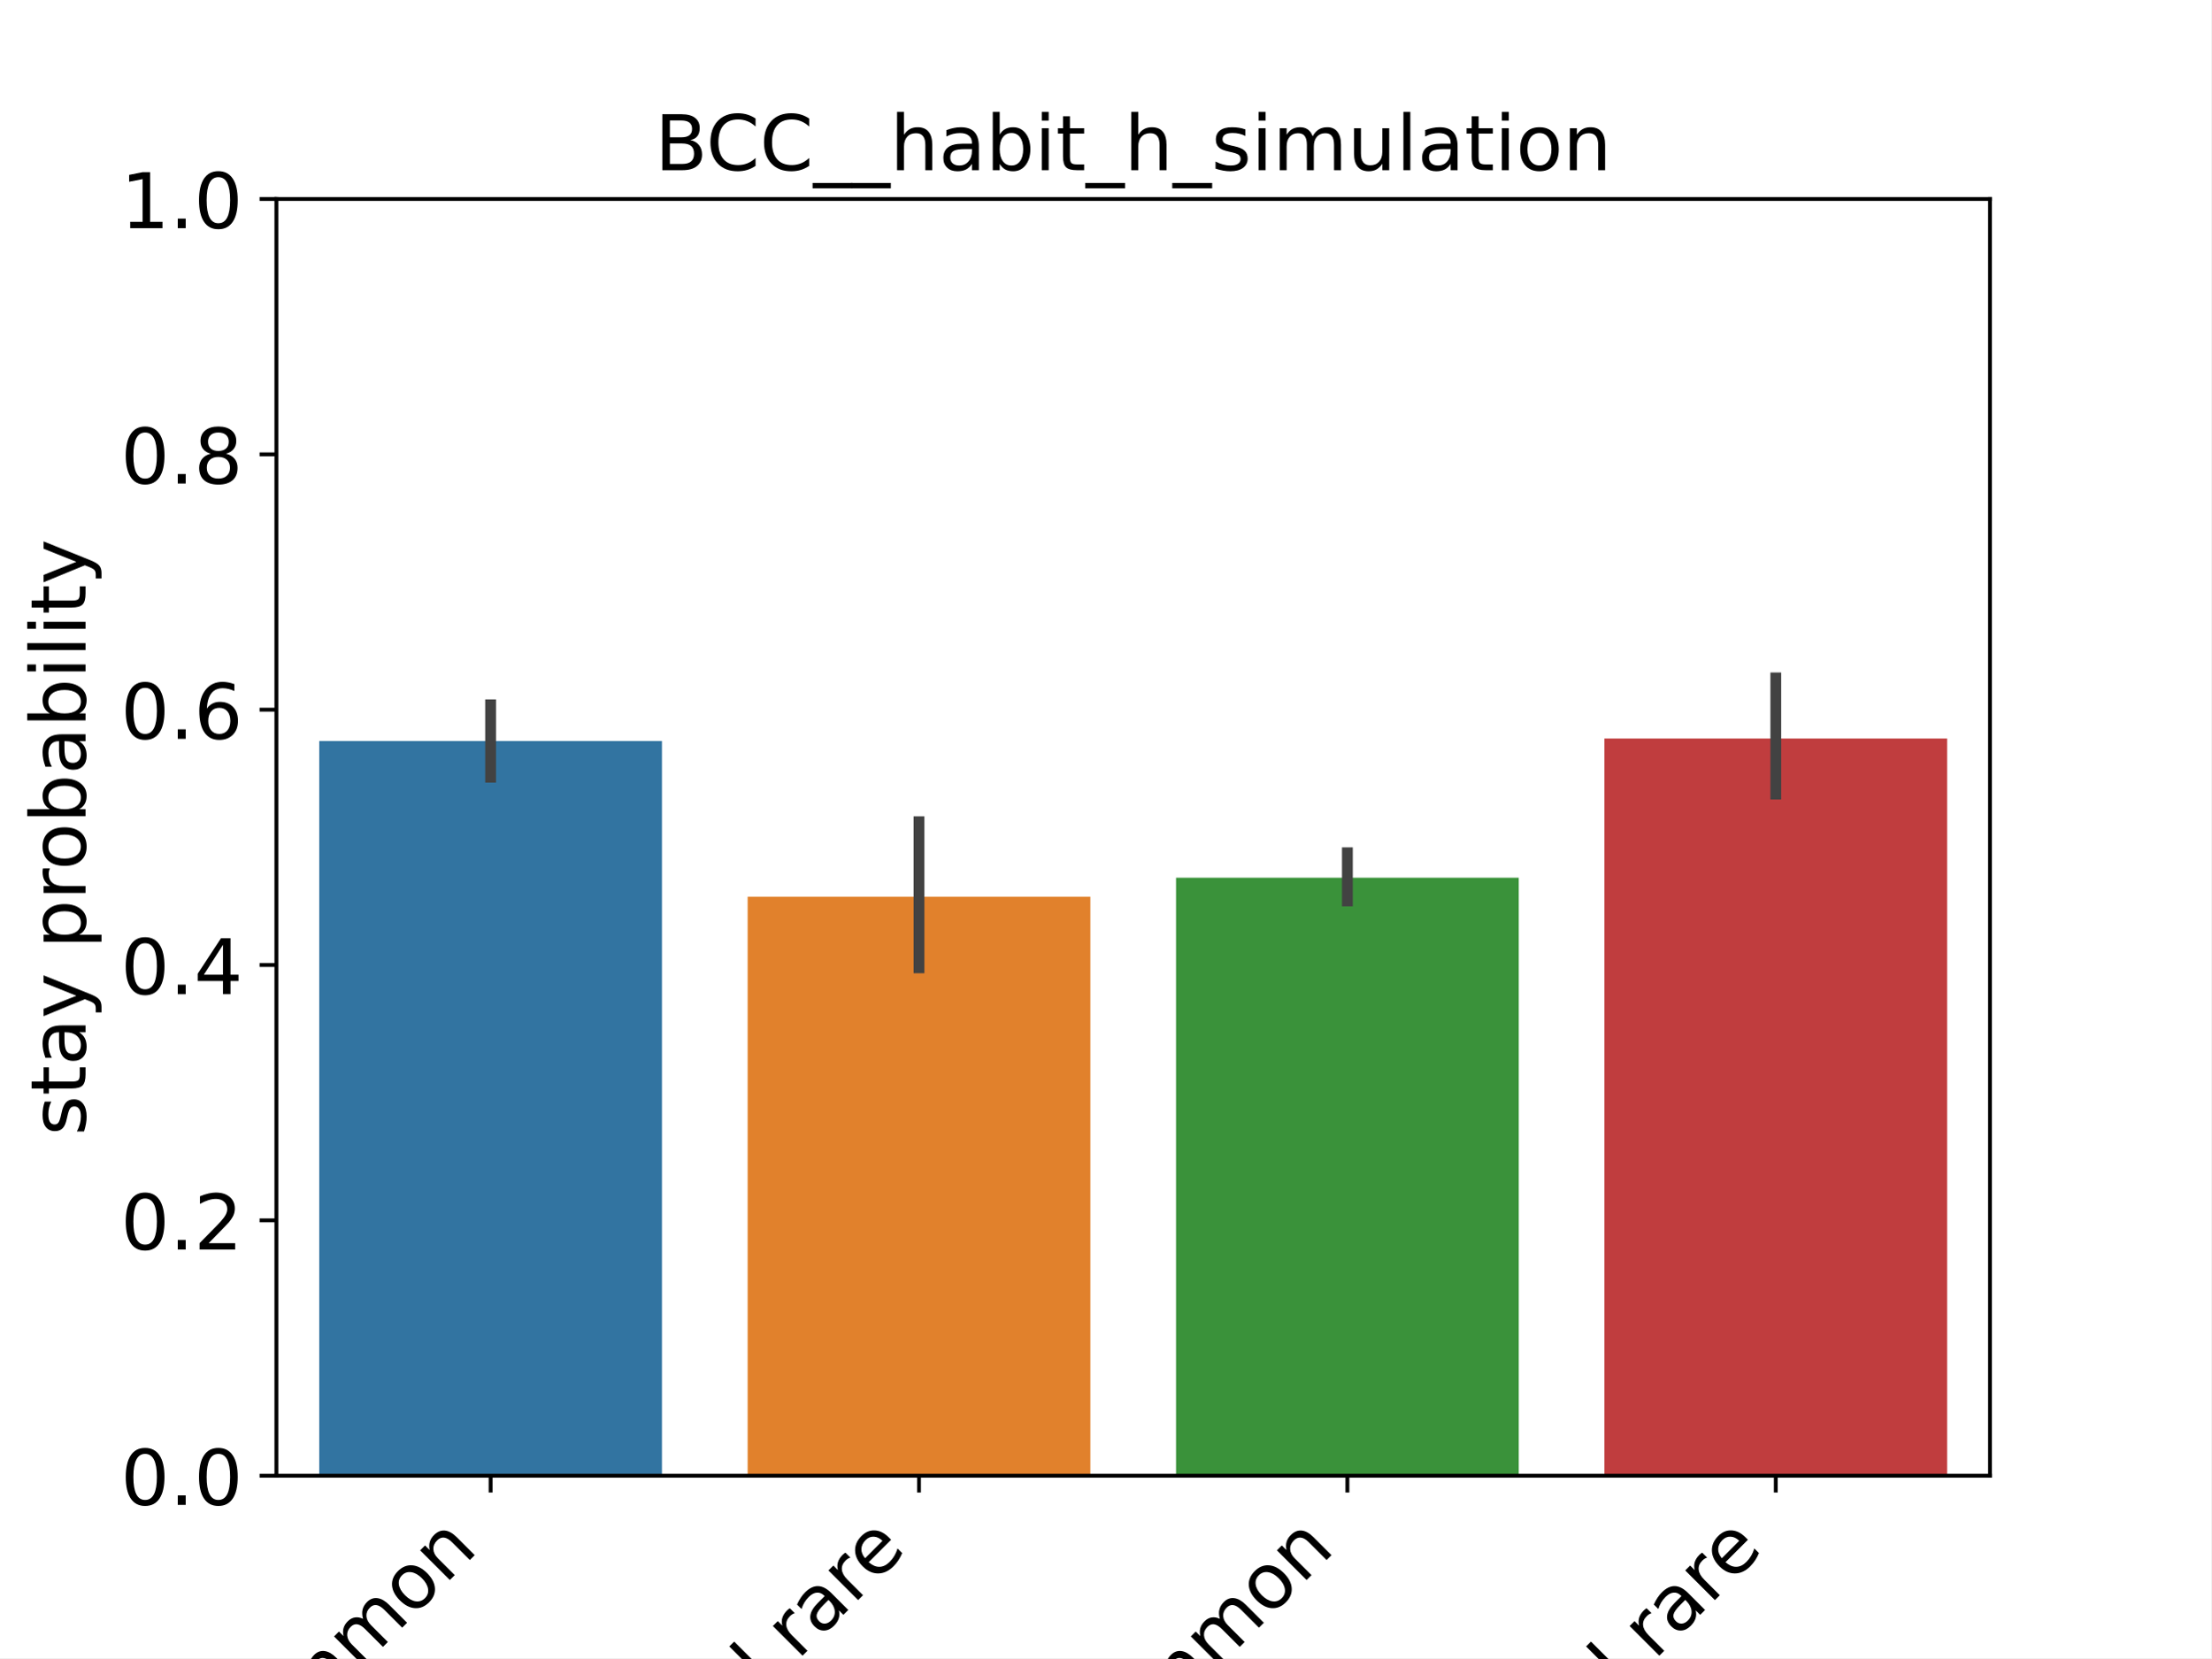
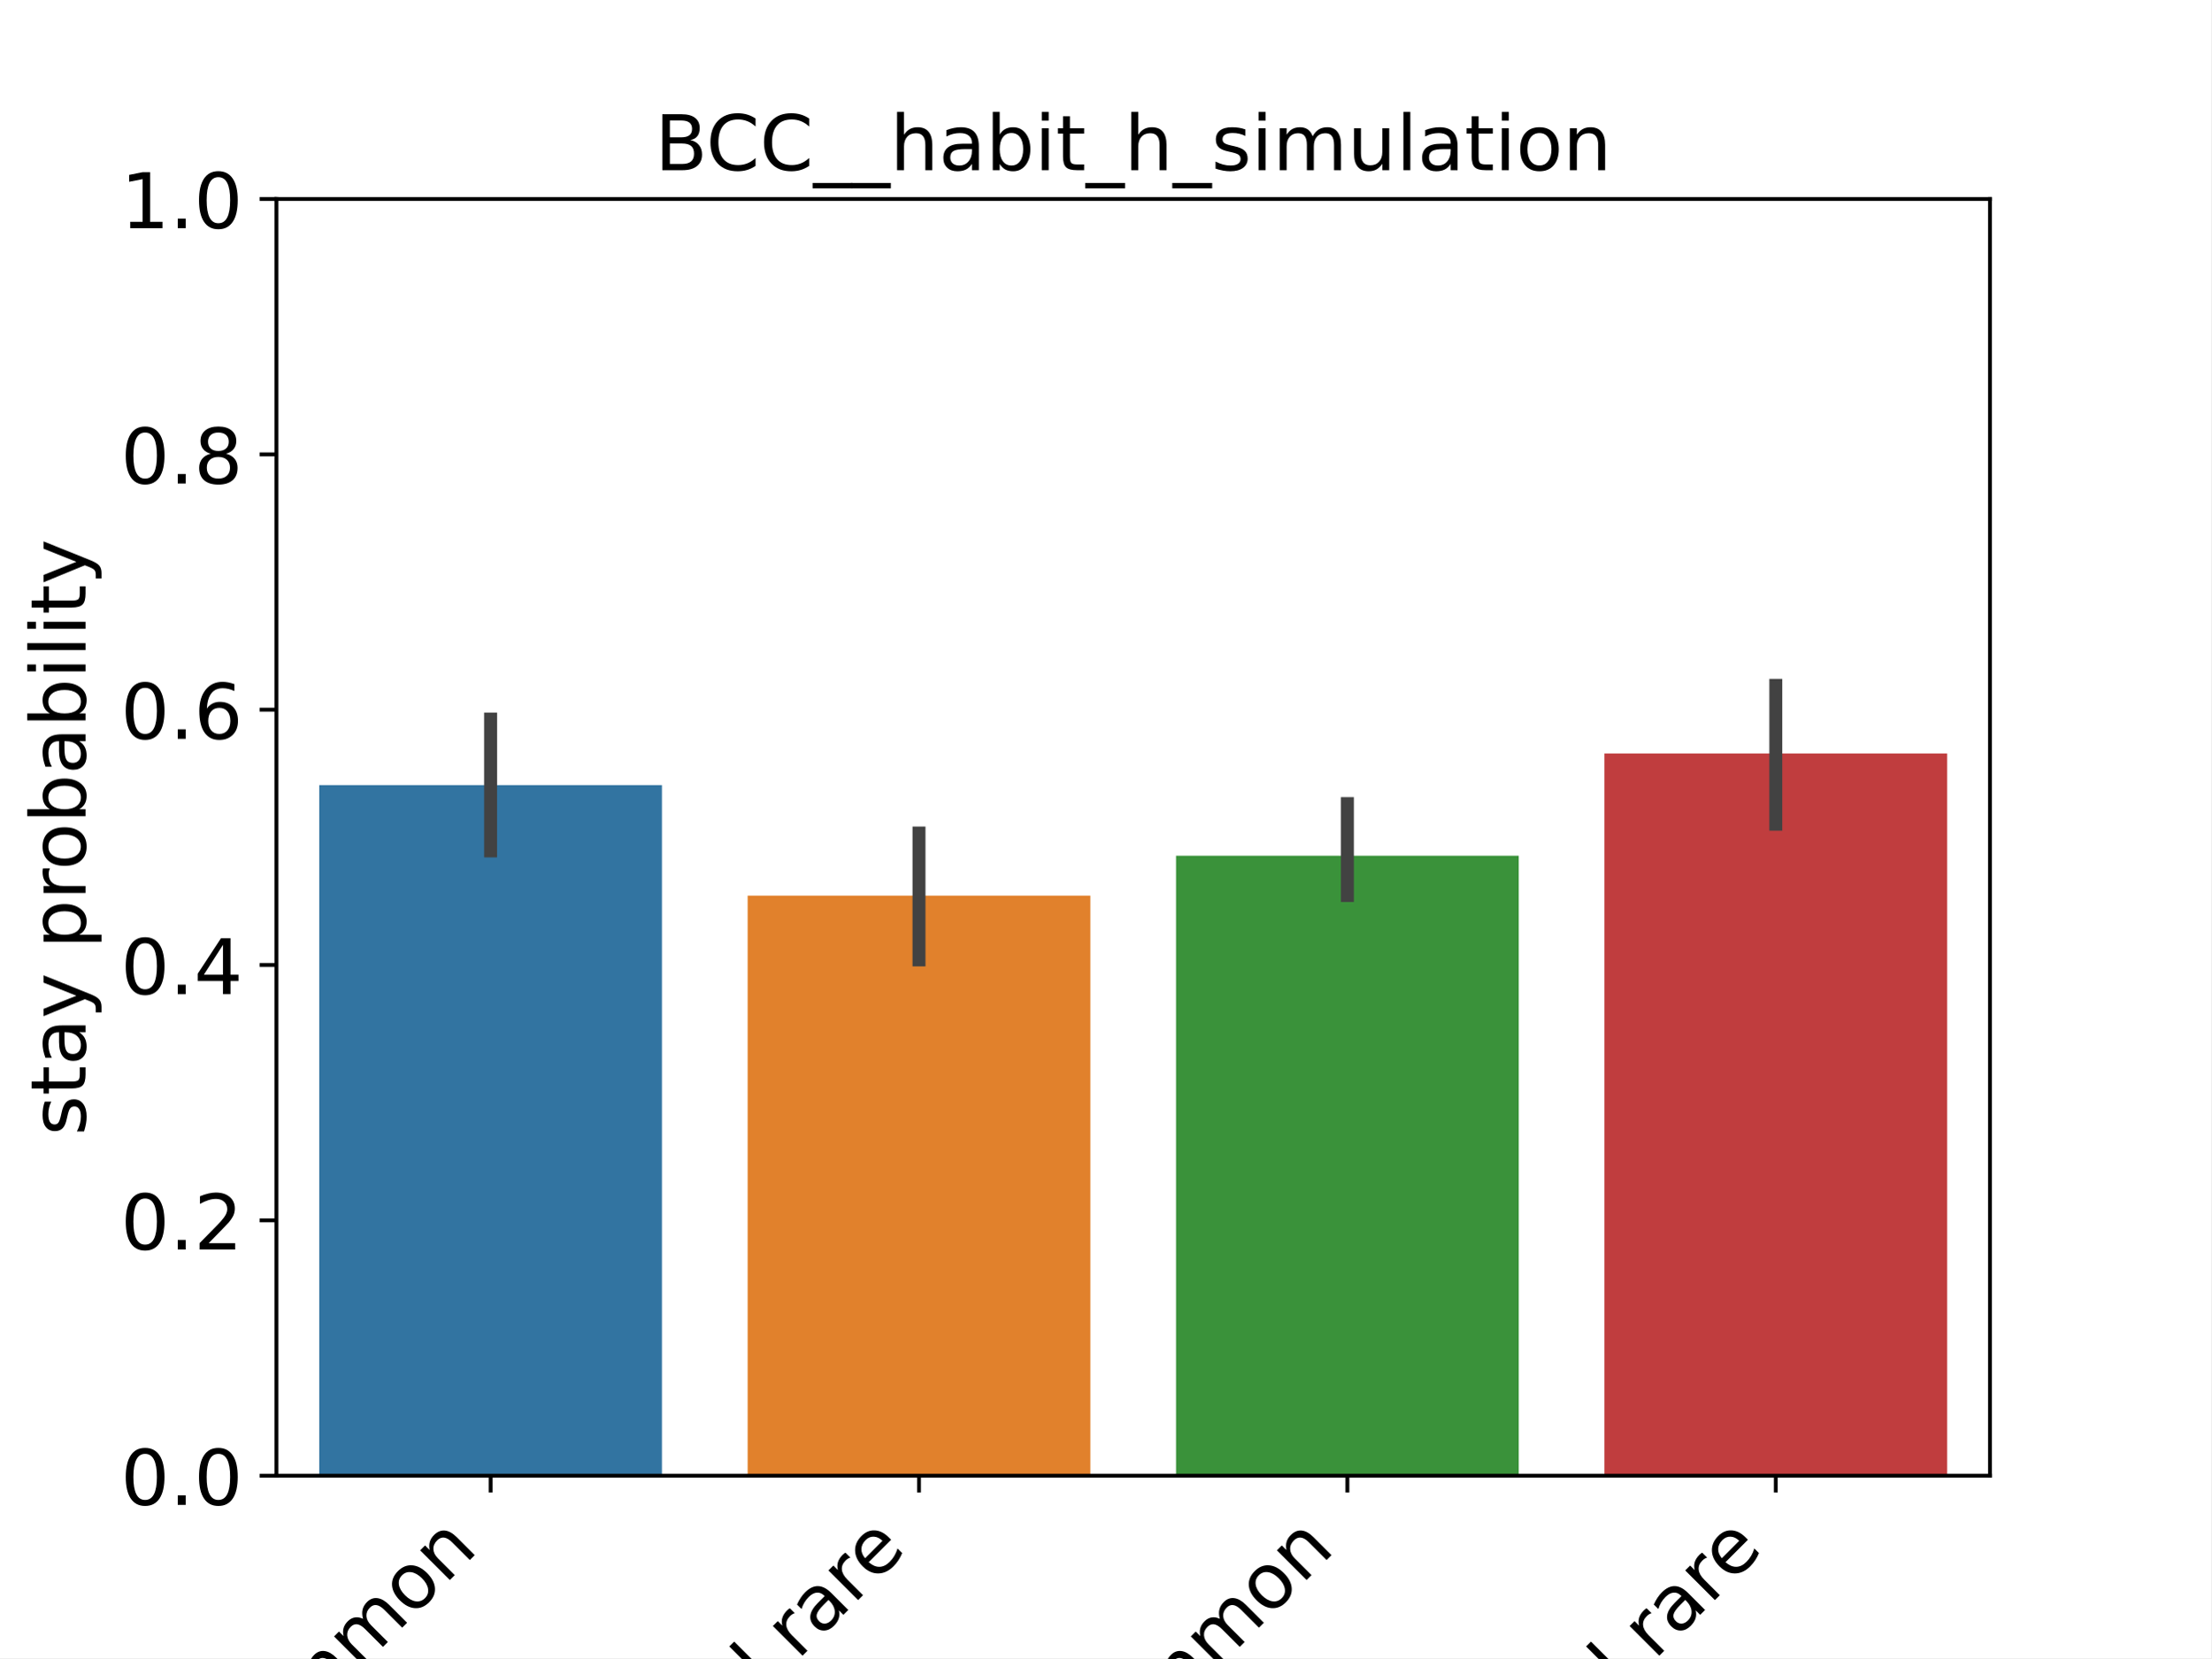
<svg xmlns="http://www.w3.org/2000/svg" xmlns:xlink="http://www.w3.org/1999/xlink" width="460.8pt" height="345.6pt" viewBox="0 0 460.8 345.6" version="1.1">
  <defs>
    <style type="text/css">*{stroke-linejoin: round; stroke-linecap: butt}</style>
  </defs>
  <g id="figure_1">
    <g id="patch_1">
      <path d="M 0 345.6  L 460.8 345.6  L 460.8 0  L 0 0  z " style="fill: #ffffff" />
    </g>
    <g id="axes_1">
      <g id="patch_2">
        <path d="M 57.6 307.584  L 414.72 307.584  L 414.72 41.472  L 57.6 41.472  z " style="fill: #ffffff" />
      </g>
      <g id="patch_3">
-         <path d="M 66.528 307.584  L 137.952 307.584  L 137.952 154.443  L 66.528 154.443  z " clip-path="url(#p4d0fed3a3c)" style="fill: #3274a1" />
+         <path d="M 66.528 307.584  L 137.952 307.584  L 137.952 163.64  L 66.528 163.64  z " clip-path="url(#pb88f32141f)" style="fill: #3274a1" />
      </g>
      <g id="patch_4">
-         <path d="M 155.808 307.584  L 227.232 307.584  L 227.232 186.911  L 155.808 186.911  z " clip-path="url(#p4d0fed3a3c)" style="fill: #e1812c" />
+         <path d="M 155.808 307.584  L 227.232 307.584  L 227.232 186.683  L 155.808 186.683  z " clip-path="url(#pb88f32141f)" style="fill: #e1812c" />
      </g>
      <g id="patch_5">
-         <path d="M 245.088 307.584  L 316.512 307.584  L 316.512 182.947  L 245.088 182.947  z " clip-path="url(#p4d0fed3a3c)" style="fill: #3a923a" />
+         <path d="M 245.088 307.584  L 316.512 307.584  L 316.512 178.359  L 245.088 178.359  z " clip-path="url(#pb88f32141f)" style="fill: #3a923a" />
      </g>
      <g id="patch_6">
-         <path d="M 334.368 307.584  L 405.792 307.584  L 405.792 153.928  L 334.368 153.928  z " clip-path="url(#p4d0fed3a3c)" style="fill: #c03d3e" />
+         <path d="M 334.368 307.584  L 405.792 307.584  L 405.792 157.047  L 334.368 157.047  z " clip-path="url(#pb88f32141f)" style="fill: #c03d3e" />
      </g>
      <g id="matplotlib.axis_1">
        <g id="xtick_1">
          <g id="line2d_1">
            <defs>
-               <path id="me517b88e59" d="M 0 0  L 0 3.5  " style="stroke: #000000; stroke-width: 0.8" />
+               <path id="ma0427c54c2" d="M 0 0  L 0 3.5  " style="stroke: #000000; stroke-width: 0.8" />
            </defs>
            <g>
-               <use xlink:href="#me517b88e59" x="102.24" y="307.584" style="stroke: #000000; stroke-width: 0.8" />
+               <use xlink:href="#ma0427c54c2" x="102.24" y="307.584" style="stroke: #000000; stroke-width: 0.8" />
            </g>
          </g>
          <g id="text_1">
            <g transform="translate(-6.307962 429.3757) rotate(-45) scale(0.16 -0.16)">
              <defs>
                <path id="DejaVuSans-72" d="M 2631 2963  Q 2534 3019 2420 3045  Q 2306 3072 2169 3072  Q 1681 3072 1420 2755  Q 1159 2438 1159 1844  L 1159 0  L 581 0  L 581 3500  L 1159 3500  L 1159 2956  Q 1341 3275 1631 3429  Q 1922 3584 2338 3584  Q 2397 3584 2469 3576  Q 2541 3569 2628 3553  L 2631 2963  z " transform="scale(0.015625)" />
                <path id="DejaVuSans-65" d="M 3597 1894  L 3597 1613  L 953 1613  Q 991 1019 1311 708  Q 1631 397 2203 397  Q 2534 397 2845 478  Q 3156 559 3463 722  L 3463 178  Q 3153 47 2828 -22  Q 2503 -91 2169 -91  Q 1331 -91 842 396  Q 353 884 353 1716  Q 353 2575 817 3079  Q 1281 3584 2069 3584  Q 2775 3584 3186 3129  Q 3597 2675 3597 1894  z M 3022 2063  Q 3016 2534 2758 2815  Q 2500 3097 2075 3097  Q 1594 3097 1305 2825  Q 1016 2553 972 2059  L 3022 2063  z " transform="scale(0.015625)" />
                <path id="DejaVuSans-77" d="M 269 3500  L 844 3500  L 1563 769  L 2278 3500  L 2956 3500  L 3675 769  L 4391 3500  L 4966 3500  L 4050 0  L 3372 0  L 2619 2869  L 1863 0  L 1184 0  L 269 3500  z " transform="scale(0.015625)" />
                <path id="DejaVuSans-61" d="M 2194 1759  Q 1497 1759 1228 1600  Q 959 1441 959 1056  Q 959 750 1161 570  Q 1363 391 1709 391  Q 2188 391 2477 730  Q 2766 1069 2766 1631  L 2766 1759  L 2194 1759  z M 3341 1997  L 3341 0  L 2766 0  L 2766 531  Q 2569 213 2275 61  Q 1981 -91 1556 -91  Q 1019 -91 701 211  Q 384 513 384 1019  Q 384 1609 779 1909  Q 1175 2209 1959 2209  L 2766 2209  L 2766 2266  Q 2766 2663 2505 2880  Q 2244 3097 1772 3097  Q 1472 3097 1187 3025  Q 903 2953 641 2809  L 641 3341  Q 956 3463 1253 3523  Q 1550 3584 1831 3584  Q 2591 3584 2966 3190  Q 3341 2797 3341 1997  z " transform="scale(0.015625)" />
                <path id="DejaVuSans-64" d="M 2906 2969  L 2906 4863  L 3481 4863  L 3481 0  L 2906 0  L 2906 525  Q 2725 213 2448 61  Q 2172 -91 1784 -91  Q 1150 -91 751 415  Q 353 922 353 1747  Q 353 2572 751 3078  Q 1150 3584 1784 3584  Q 2172 3584 2448 3432  Q 2725 3281 2906 2969  z M 947 1747  Q 947 1113 1208 752  Q 1469 391 1925 391  Q 2381 391 2643 752  Q 2906 1113 2906 1747  Q 2906 2381 2643 2742  Q 2381 3103 1925 3103  Q 1469 3103 1208 2742  Q 947 2381 947 1747  z " transform="scale(0.015625)" />
                <path id="DejaVuSans-20" transform="scale(0.015625)" />
                <path id="DejaVuSans-63" d="M 3122 3366  L 3122 2828  Q 2878 2963 2633 3030  Q 2388 3097 2138 3097  Q 1578 3097 1268 2742  Q 959 2388 959 1747  Q 959 1106 1268 751  Q 1578 397 2138 397  Q 2388 397 2633 464  Q 2878 531 3122 666  L 3122 134  Q 2881 22 2623 -34  Q 2366 -91 2075 -91  Q 1284 -91 818 406  Q 353 903 353 1747  Q 353 2603 823 3093  Q 1294 3584 2113 3584  Q 2378 3584 2631 3529  Q 2884 3475 3122 3366  z " transform="scale(0.015625)" />
                <path id="DejaVuSans-6f" d="M 1959 3097  Q 1497 3097 1228 2736  Q 959 2375 959 1747  Q 959 1119 1226 758  Q 1494 397 1959 397  Q 2419 397 2687 759  Q 2956 1122 2956 1747  Q 2956 2369 2687 2733  Q 2419 3097 1959 3097  z M 1959 3584  Q 2709 3584 3137 3096  Q 3566 2609 3566 1747  Q 3566 888 3137 398  Q 2709 -91 1959 -91  Q 1206 -91 779 398  Q 353 888 353 1747  Q 353 2609 779 3096  Q 1206 3584 1959 3584  z " transform="scale(0.015625)" />
                <path id="DejaVuSans-6d" d="M 3328 2828  Q 3544 3216 3844 3400  Q 4144 3584 4550 3584  Q 5097 3584 5394 3201  Q 5691 2819 5691 2113  L 5691 0  L 5113 0  L 5113 2094  Q 5113 2597 4934 2840  Q 4756 3084 4391 3084  Q 3944 3084 3684 2787  Q 3425 2491 3425 1978  L 3425 0  L 2847 0  L 2847 2094  Q 2847 2600 2669 2842  Q 2491 3084 2119 3084  Q 1678 3084 1418 2786  Q 1159 2488 1159 1978  L 1159 0  L 581 0  L 581 3500  L 1159 3500  L 1159 2956  Q 1356 3278 1631 3431  Q 1906 3584 2284 3584  Q 2666 3584 2933 3390  Q 3200 3197 3328 2828  z " transform="scale(0.015625)" />
                <path id="DejaVuSans-6e" d="M 3513 2113  L 3513 0  L 2938 0  L 2938 2094  Q 2938 2591 2744 2837  Q 2550 3084 2163 3084  Q 1697 3084 1428 2787  Q 1159 2491 1159 1978  L 1159 0  L 581 0  L 581 3500  L 1159 3500  L 1159 2956  Q 1366 3272 1645 3428  Q 1925 3584 2291 3584  Q 2894 3584 3203 3211  Q 3513 2838 3513 2113  z " transform="scale(0.015625)" />
              </defs>
              <use xlink:href="#DejaVuSans-72" />
              <use xlink:href="#DejaVuSans-65" x="38.863" />
              <use xlink:href="#DejaVuSans-77" x="100.387" />
              <use xlink:href="#DejaVuSans-61" x="182.174" />
              <use xlink:href="#DejaVuSans-72" x="243.453" />
              <use xlink:href="#DejaVuSans-64" x="282.816" />
              <use xlink:href="#DejaVuSans-65" x="346.293" />
              <use xlink:href="#DejaVuSans-64" x="407.816" />
              <use xlink:href="#DejaVuSans-20" x="471.293" />
              <use xlink:href="#DejaVuSans-63" x="503.08" />
              <use xlink:href="#DejaVuSans-6f" x="558.061" />
              <use xlink:href="#DejaVuSans-6d" x="619.242" />
              <use xlink:href="#DejaVuSans-6d" x="716.654" />
              <use xlink:href="#DejaVuSans-6f" x="814.066" />
              <use xlink:href="#DejaVuSans-6e" x="875.248" />
            </g>
          </g>
        </g>
        <g id="xtick_2">
          <g id="line2d_2">
            <g>
-               <use xlink:href="#me517b88e59" x="191.52" y="307.584" style="stroke: #000000; stroke-width: 0.8" />
+               <use xlink:href="#ma0427c54c2" x="191.52" y="307.584" style="stroke: #000000; stroke-width: 0.8" />
            </g>
          </g>
          <g id="text_2">
            <g transform="translate(109.3065 403.0413) rotate(-45) scale(0.16 -0.16)">
              <use xlink:href="#DejaVuSans-72" />
              <use xlink:href="#DejaVuSans-65" x="38.863" />
              <use xlink:href="#DejaVuSans-77" x="100.387" />
              <use xlink:href="#DejaVuSans-61" x="182.174" />
              <use xlink:href="#DejaVuSans-72" x="243.453" />
              <use xlink:href="#DejaVuSans-64" x="282.816" />
              <use xlink:href="#DejaVuSans-65" x="346.293" />
              <use xlink:href="#DejaVuSans-64" x="407.816" />
              <use xlink:href="#DejaVuSans-20" x="471.293" />
              <use xlink:href="#DejaVuSans-72" x="503.08" />
              <use xlink:href="#DejaVuSans-61" x="544.193" />
              <use xlink:href="#DejaVuSans-72" x="605.473" />
              <use xlink:href="#DejaVuSans-65" x="644.336" />
            </g>
          </g>
        </g>
        <g id="xtick_3">
          <g id="line2d_3">
            <g>
-               <use xlink:href="#me517b88e59" x="280.8" y="307.584" style="stroke: #000000; stroke-width: 0.8" />
+               <use xlink:href="#ma0427c54c2" x="280.8" y="307.584" style="stroke: #000000; stroke-width: 0.8" />
            </g>
          </g>
          <g id="text_3">
            <g transform="translate(157.9119 443.7158) rotate(-45) scale(0.16 -0.16)">
              <defs>
                <path id="DejaVuSans-75" d="M 544 1381  L 544 3500  L 1119 3500  L 1119 1403  Q 1119 906 1312 657  Q 1506 409 1894 409  Q 2359 409 2629 706  Q 2900 1003 2900 1516  L 2900 3500  L 3475 3500  L 3475 0  L 2900 0  L 2900 538  Q 2691 219 2414 64  Q 2138 -91 1772 -91  Q 1169 -91 856 284  Q 544 659 544 1381  z M 1991 3584  L 1991 3584  z " transform="scale(0.015625)" />
              </defs>
              <use xlink:href="#DejaVuSans-75" />
              <use xlink:href="#DejaVuSans-6e" x="63.379" />
              <use xlink:href="#DejaVuSans-72" x="126.758" />
              <use xlink:href="#DejaVuSans-65" x="165.621" />
              <use xlink:href="#DejaVuSans-77" x="227.145" />
              <use xlink:href="#DejaVuSans-61" x="308.932" />
              <use xlink:href="#DejaVuSans-72" x="370.211" />
              <use xlink:href="#DejaVuSans-64" x="409.574" />
              <use xlink:href="#DejaVuSans-65" x="473.051" />
              <use xlink:href="#DejaVuSans-64" x="534.574" />
              <use xlink:href="#DejaVuSans-20" x="598.051" />
              <use xlink:href="#DejaVuSans-63" x="629.838" />
              <use xlink:href="#DejaVuSans-6f" x="684.818" />
              <use xlink:href="#DejaVuSans-6d" x="746" />
              <use xlink:href="#DejaVuSans-6d" x="843.412" />
              <use xlink:href="#DejaVuSans-6f" x="940.824" />
              <use xlink:href="#DejaVuSans-6e" x="1002.006" />
            </g>
          </g>
        </g>
        <g id="xtick_4">
          <g id="line2d_4">
            <g>
-               <use xlink:href="#me517b88e59" x="370.08" y="307.584" style="stroke: #000000; stroke-width: 0.8" />
+               <use xlink:href="#ma0427c54c2" x="370.08" y="307.584" style="stroke: #000000; stroke-width: 0.8" />
            </g>
          </g>
          <g id="text_4">
            <g transform="translate(273.5263 417.3814) rotate(-45) scale(0.16 -0.16)">
              <use xlink:href="#DejaVuSans-75" />
              <use xlink:href="#DejaVuSans-6e" x="63.379" />
              <use xlink:href="#DejaVuSans-72" x="126.758" />
              <use xlink:href="#DejaVuSans-65" x="165.621" />
              <use xlink:href="#DejaVuSans-77" x="227.145" />
              <use xlink:href="#DejaVuSans-61" x="308.932" />
              <use xlink:href="#DejaVuSans-72" x="370.211" />
              <use xlink:href="#DejaVuSans-64" x="409.574" />
              <use xlink:href="#DejaVuSans-65" x="473.051" />
              <use xlink:href="#DejaVuSans-64" x="534.574" />
              <use xlink:href="#DejaVuSans-20" x="598.051" />
              <use xlink:href="#DejaVuSans-72" x="629.838" />
              <use xlink:href="#DejaVuSans-61" x="670.951" />
              <use xlink:href="#DejaVuSans-72" x="732.23" />
              <use xlink:href="#DejaVuSans-65" x="771.094" />
            </g>
          </g>
        </g>
      </g>
      <g id="matplotlib.axis_2">
        <g id="ytick_1">
          <g id="line2d_5">
            <defs>
-               <path id="mad92b6570a" d="M 0 0  L -3.5 0  " style="stroke: #000000; stroke-width: 0.8" />
+               <path id="mee784c43ee" d="M 0 0  L -3.5 0  " style="stroke: #000000; stroke-width: 0.8" />
            </defs>
            <g>
-               <use xlink:href="#mad92b6570a" x="57.6" y="307.584" style="stroke: #000000; stroke-width: 0.8" />
+               <use xlink:href="#mee784c43ee" x="57.6" y="307.584" style="stroke: #000000; stroke-width: 0.8" />
            </g>
          </g>
          <g id="text_5">
            <g transform="translate(25.155 313.6628) scale(0.16 -0.16)">
              <defs>
                <path id="DejaVuSans-30" d="M 2034 4250  Q 1547 4250 1301 3770  Q 1056 3291 1056 2328  Q 1056 1369 1301 889  Q 1547 409 2034 409  Q 2525 409 2770 889  Q 3016 1369 3016 2328  Q 3016 3291 2770 3770  Q 2525 4250 2034 4250  z M 2034 4750  Q 2819 4750 3233 4129  Q 3647 3509 3647 2328  Q 3647 1150 3233 529  Q 2819 -91 2034 -91  Q 1250 -91 836 529  Q 422 1150 422 2328  Q 422 3509 836 4129  Q 1250 4750 2034 4750  z " transform="scale(0.015625)" />
                <path id="DejaVuSans-2e" d="M 684 794  L 1344 794  L 1344 0  L 684 0  L 684 794  z " transform="scale(0.015625)" />
              </defs>
              <use xlink:href="#DejaVuSans-30" />
              <use xlink:href="#DejaVuSans-2e" x="63.623" />
              <use xlink:href="#DejaVuSans-30" x="95.41" />
            </g>
          </g>
        </g>
        <g id="ytick_2">
          <g id="line2d_6">
            <g>
-               <use xlink:href="#mad92b6570a" x="57.6" y="254.362" style="stroke: #000000; stroke-width: 0.8" />
+               <use xlink:href="#mee784c43ee" x="57.6" y="254.362" style="stroke: #000000; stroke-width: 0.8" />
            </g>
          </g>
          <g id="text_6">
            <g transform="translate(25.155 260.4403) scale(0.16 -0.16)">
              <defs>
                <path id="DejaVuSans-32" d="M 1228 531  L 3431 531  L 3431 0  L 469 0  L 469 531  Q 828 903 1448 1529  Q 2069 2156 2228 2338  Q 2531 2678 2651 2914  Q 2772 3150 2772 3378  Q 2772 3750 2511 3984  Q 2250 4219 1831 4219  Q 1534 4219 1204 4116  Q 875 4013 500 3803  L 500 4441  Q 881 4594 1212 4672  Q 1544 4750 1819 4750  Q 2544 4750 2975 4387  Q 3406 4025 3406 3419  Q 3406 3131 3298 2873  Q 3191 2616 2906 2266  Q 2828 2175 2409 1742  Q 1991 1309 1228 531  z " transform="scale(0.015625)" />
              </defs>
              <use xlink:href="#DejaVuSans-30" />
              <use xlink:href="#DejaVuSans-2e" x="63.623" />
              <use xlink:href="#DejaVuSans-32" x="95.41" />
            </g>
          </g>
        </g>
        <g id="ytick_3">
          <g id="line2d_7">
            <g>
-               <use xlink:href="#mad92b6570a" x="57.6" y="201.139" style="stroke: #000000; stroke-width: 0.8" />
+               <use xlink:href="#mee784c43ee" x="57.6" y="201.139" style="stroke: #000000; stroke-width: 0.8" />
            </g>
          </g>
          <g id="text_7">
            <g transform="translate(25.155 207.2179) scale(0.16 -0.16)">
              <defs>
                <path id="DejaVuSans-34" d="M 2419 4116  L 825 1625  L 2419 1625  L 2419 4116  z M 2253 4666  L 3047 4666  L 3047 1625  L 3713 1625  L 3713 1100  L 3047 1100  L 3047 0  L 2419 0  L 2419 1100  L 313 1100  L 313 1709  L 2253 4666  z " transform="scale(0.015625)" />
              </defs>
              <use xlink:href="#DejaVuSans-30" />
              <use xlink:href="#DejaVuSans-2e" x="63.623" />
              <use xlink:href="#DejaVuSans-34" x="95.41" />
            </g>
          </g>
        </g>
        <g id="ytick_4">
          <g id="line2d_8">
            <g>
-               <use xlink:href="#mad92b6570a" x="57.6" y="147.917" style="stroke: #000000; stroke-width: 0.8" />
+               <use xlink:href="#mee784c43ee" x="57.6" y="147.917" style="stroke: #000000; stroke-width: 0.8" />
            </g>
          </g>
          <g id="text_8">
            <g transform="translate(25.155 153.9955) scale(0.16 -0.16)">
              <defs>
                <path id="DejaVuSans-36" d="M 2113 2584  Q 1688 2584 1439 2293  Q 1191 2003 1191 1497  Q 1191 994 1439 701  Q 1688 409 2113 409  Q 2538 409 2786 701  Q 3034 994 3034 1497  Q 3034 2003 2786 2293  Q 2538 2584 2113 2584  z M 3366 4563  L 3366 3988  Q 3128 4100 2886 4159  Q 2644 4219 2406 4219  Q 1781 4219 1451 3797  Q 1122 3375 1075 2522  Q 1259 2794 1537 2939  Q 1816 3084 2150 3084  Q 2853 3084 3261 2657  Q 3669 2231 3669 1497  Q 3669 778 3244 343  Q 2819 -91 2113 -91  Q 1303 -91 875 529  Q 447 1150 447 2328  Q 447 3434 972 4092  Q 1497 4750 2381 4750  Q 2619 4750 2861 4703  Q 3103 4656 3366 4563  z " transform="scale(0.015625)" />
              </defs>
              <use xlink:href="#DejaVuSans-30" />
              <use xlink:href="#DejaVuSans-2e" x="63.623" />
              <use xlink:href="#DejaVuSans-36" x="95.41" />
            </g>
          </g>
        </g>
        <g id="ytick_5">
          <g id="line2d_9">
            <g>
-               <use xlink:href="#mad92b6570a" x="57.6" y="94.694" style="stroke: #000000; stroke-width: 0.8" />
+               <use xlink:href="#mee784c43ee" x="57.6" y="94.694" style="stroke: #000000; stroke-width: 0.8" />
            </g>
          </g>
          <g id="text_9">
            <g transform="translate(25.155 100.7731) scale(0.16 -0.16)">
              <defs>
                <path id="DejaVuSans-38" d="M 2034 2216  Q 1584 2216 1326 1975  Q 1069 1734 1069 1313  Q 1069 891 1326 650  Q 1584 409 2034 409  Q 2484 409 2743 651  Q 3003 894 3003 1313  Q 3003 1734 2745 1975  Q 2488 2216 2034 2216  z M 1403 2484  Q 997 2584 770 2862  Q 544 3141 544 3541  Q 544 4100 942 4425  Q 1341 4750 2034 4750  Q 2731 4750 3128 4425  Q 3525 4100 3525 3541  Q 3525 3141 3298 2862  Q 3072 2584 2669 2484  Q 3125 2378 3379 2068  Q 3634 1759 3634 1313  Q 3634 634 3220 271  Q 2806 -91 2034 -91  Q 1263 -91 848 271  Q 434 634 434 1313  Q 434 1759 690 2068  Q 947 2378 1403 2484  z M 1172 3481  Q 1172 3119 1398 2916  Q 1625 2713 2034 2713  Q 2441 2713 2670 2916  Q 2900 3119 2900 3481  Q 2900 3844 2670 4047  Q 2441 4250 2034 4250  Q 1625 4250 1398 4047  Q 1172 3844 1172 3481  z " transform="scale(0.015625)" />
              </defs>
              <use xlink:href="#DejaVuSans-30" />
              <use xlink:href="#DejaVuSans-2e" x="63.623" />
              <use xlink:href="#DejaVuSans-38" x="95.41" />
            </g>
          </g>
        </g>
        <g id="ytick_6">
          <g id="line2d_10">
            <g>
-               <use xlink:href="#mad92b6570a" x="57.6" y="41.472" style="stroke: #000000; stroke-width: 0.8" />
+               <use xlink:href="#mee784c43ee" x="57.6" y="41.472" style="stroke: #000000; stroke-width: 0.8" />
            </g>
          </g>
          <g id="text_10">
            <g transform="translate(25.155 47.55075) scale(0.16 -0.16)">
              <defs>
                <path id="DejaVuSans-31" d="M 794 531  L 1825 531  L 1825 4091  L 703 3866  L 703 4441  L 1819 4666  L 2450 4666  L 2450 531  L 3481 531  L 3481 0  L 794 0  L 794 531  z " transform="scale(0.015625)" />
              </defs>
              <use xlink:href="#DejaVuSans-31" />
              <use xlink:href="#DejaVuSans-2e" x="63.623" />
              <use xlink:href="#DejaVuSans-30" x="95.41" />
            </g>
          </g>
        </g>
        <g id="text_11">
          <g transform="translate(17.8275 236.693) rotate(-90) scale(0.16 -0.16)">
            <defs>
              <path id="DejaVuSans-73" d="M 2834 3397  L 2834 2853  Q 2591 2978 2328 3040  Q 2066 3103 1784 3103  Q 1356 3103 1142 2972  Q 928 2841 928 2578  Q 928 2378 1081 2264  Q 1234 2150 1697 2047  L 1894 2003  Q 2506 1872 2764 1633  Q 3022 1394 3022 966  Q 3022 478 2636 193  Q 2250 -91 1575 -91  Q 1294 -91 989 -36  Q 684 19 347 128  L 347 722  Q 666 556 975 473  Q 1284 391 1588 391  Q 1994 391 2212 530  Q 2431 669 2431 922  Q 2431 1156 2273 1281  Q 2116 1406 1581 1522  L 1381 1569  Q 847 1681 609 1914  Q 372 2147 372 2553  Q 372 3047 722 3315  Q 1072 3584 1716 3584  Q 2034 3584 2315 3537  Q 2597 3491 2834 3397  z " transform="scale(0.015625)" />
              <path id="DejaVuSans-74" d="M 1172 4494  L 1172 3500  L 2356 3500  L 2356 3053  L 1172 3053  L 1172 1153  Q 1172 725 1289 603  Q 1406 481 1766 481  L 2356 481  L 2356 0  L 1766 0  Q 1100 0 847 248  Q 594 497 594 1153  L 594 3053  L 172 3053  L 172 3500  L 594 3500  L 594 4494  L 1172 4494  z " transform="scale(0.015625)" />
              <path id="DejaVuSans-79" d="M 2059 -325  Q 1816 -950 1584 -1140  Q 1353 -1331 966 -1331  L 506 -1331  L 506 -850  L 844 -850  Q 1081 -850 1212 -737  Q 1344 -625 1503 -206  L 1606 56  L 191 3500  L 800 3500  L 1894 763  L 2988 3500  L 3597 3500  L 2059 -325  z " transform="scale(0.015625)" />
              <path id="DejaVuSans-70" d="M 1159 525  L 1159 -1331  L 581 -1331  L 581 3500  L 1159 3500  L 1159 2969  Q 1341 3281 1617 3432  Q 1894 3584 2278 3584  Q 2916 3584 3314 3078  Q 3713 2572 3713 1747  Q 3713 922 3314 415  Q 2916 -91 2278 -91  Q 1894 -91 1617 61  Q 1341 213 1159 525  z M 3116 1747  Q 3116 2381 2855 2742  Q 2594 3103 2138 3103  Q 1681 3103 1420 2742  Q 1159 2381 1159 1747  Q 1159 1113 1420 752  Q 1681 391 2138 391  Q 2594 391 2855 752  Q 3116 1113 3116 1747  z " transform="scale(0.015625)" />
              <path id="DejaVuSans-62" d="M 3116 1747  Q 3116 2381 2855 2742  Q 2594 3103 2138 3103  Q 1681 3103 1420 2742  Q 1159 2381 1159 1747  Q 1159 1113 1420 752  Q 1681 391 2138 391  Q 2594 391 2855 752  Q 3116 1113 3116 1747  z M 1159 2969  Q 1341 3281 1617 3432  Q 1894 3584 2278 3584  Q 2916 3584 3314 3078  Q 3713 2572 3713 1747  Q 3713 922 3314 415  Q 2916 -91 2278 -91  Q 1894 -91 1617 61  Q 1341 213 1159 525  L 1159 0  L 581 0  L 581 4863  L 1159 4863  L 1159 2969  z " transform="scale(0.015625)" />
              <path id="DejaVuSans-69" d="M 603 3500  L 1178 3500  L 1178 0  L 603 0  L 603 3500  z M 603 4863  L 1178 4863  L 1178 4134  L 603 4134  L 603 4863  z " transform="scale(0.015625)" />
              <path id="DejaVuSans-6c" d="M 603 4863  L 1178 4863  L 1178 0  L 603 0  L 603 4863  z " transform="scale(0.015625)" />
            </defs>
            <use xlink:href="#DejaVuSans-73" />
            <use xlink:href="#DejaVuSans-74" x="52.1" />
            <use xlink:href="#DejaVuSans-61" x="91.309" />
            <use xlink:href="#DejaVuSans-79" x="152.588" />
            <use xlink:href="#DejaVuSans-20" x="211.768" />
            <use xlink:href="#DejaVuSans-70" x="243.555" />
            <use xlink:href="#DejaVuSans-72" x="307.031" />
            <use xlink:href="#DejaVuSans-6f" x="345.895" />
            <use xlink:href="#DejaVuSans-62" x="407.076" />
            <use xlink:href="#DejaVuSans-61" x="470.553" />
            <use xlink:href="#DejaVuSans-62" x="531.832" />
            <use xlink:href="#DejaVuSans-69" x="595.309" />
            <use xlink:href="#DejaVuSans-6c" x="623.092" />
            <use xlink:href="#DejaVuSans-69" x="650.875" />
            <use xlink:href="#DejaVuSans-74" x="678.658" />
            <use xlink:href="#DejaVuSans-79" x="717.867" />
          </g>
        </g>
      </g>
      <g id="line2d_11">
-         <path d="M 102.24 162.001  L 102.24 146.898  " clip-path="url(#p4d0fed3a3c)" style="fill: none; stroke: #424242; stroke-width: 2.25; stroke-linecap: square" />
+         <path d="M 102.24 177.358  L 102.24 149.871  " clip-path="url(#pb88f32141f)" style="fill: none; stroke: #424242; stroke-width: 2.7; stroke-linecap: square" />
      </g>
      <g id="line2d_12">
-         <path d="M 191.52 201.723  L 191.52 171.283  " clip-path="url(#p4d0fed3a3c)" style="fill: none; stroke: #424242; stroke-width: 2.25; stroke-linecap: square" />
+         <path d="M 191.52 200.074  L 191.52 173.633  " clip-path="url(#pb88f32141f)" style="fill: none; stroke: #424242; stroke-width: 2.7; stroke-linecap: square" />
      </g>
      <g id="line2d_13">
-         <path d="M 280.8 187.785  L 280.8 177.735  " clip-path="url(#p4d0fed3a3c)" style="fill: none; stroke: #424242; stroke-width: 2.25; stroke-linecap: square" />
+         <path d="M 280.8 186.651  L 280.8 167.497  " clip-path="url(#pb88f32141f)" style="fill: none; stroke: #424242; stroke-width: 2.7; stroke-linecap: square" />
      </g>
      <g id="line2d_14">
-         <path d="M 370.08 165.508  L 370.08 141.289  " clip-path="url(#p4d0fed3a3c)" style="fill: none; stroke: #424242; stroke-width: 2.25; stroke-linecap: square" />
+         <path d="M 370.08 171.789  L 370.08 142.846  " clip-path="url(#pb88f32141f)" style="fill: none; stroke: #424242; stroke-width: 2.7; stroke-linecap: square" />
      </g>
      <g id="patch_7">
        <path d="M 57.6 307.584  L 57.6 41.472  " style="fill: none; stroke: #000000; stroke-width: 0.8; stroke-linejoin: miter; stroke-linecap: square" />
      </g>
      <g id="patch_8">
        <path d="M 414.72 307.584  L 414.72 41.472  " style="fill: none; stroke: #000000; stroke-width: 0.8; stroke-linejoin: miter; stroke-linecap: square" />
      </g>
      <g id="patch_9">
        <path d="M 57.6 307.584  L 414.72 307.584  " style="fill: none; stroke: #000000; stroke-width: 0.8; stroke-linejoin: miter; stroke-linecap: square" />
      </g>
      <g id="patch_10">
        <path d="M 57.6 41.472  L 414.72 41.472  " style="fill: none; stroke: #000000; stroke-width: 0.8; stroke-linejoin: miter; stroke-linecap: square" />
      </g>
      <g id="text_12">
        <g transform="translate(136.4575 35.472) scale(0.16 -0.16)">
          <defs>
            <path id="DejaVuSans-42" d="M 1259 2228  L 1259 519  L 2272 519  Q 2781 519 3026 730  Q 3272 941 3272 1375  Q 3272 1813 3026 2020  Q 2781 2228 2272 2228  L 1259 2228  z M 1259 4147  L 1259 2741  L 2194 2741  Q 2656 2741 2882 2914  Q 3109 3088 3109 3444  Q 3109 3797 2882 3972  Q 2656 4147 2194 4147  L 1259 4147  z M 628 4666  L 2241 4666  Q 2963 4666 3353 4366  Q 3744 4066 3744 3513  Q 3744 3084 3544 2831  Q 3344 2578 2956 2516  Q 3422 2416 3680 2098  Q 3938 1781 3938 1306  Q 3938 681 3513 340  Q 3088 0 2303 0  L 628 0  L 628 4666  z " transform="scale(0.015625)" />
            <path id="DejaVuSans-43" d="M 4122 4306  L 4122 3641  Q 3803 3938 3442 4084  Q 3081 4231 2675 4231  Q 1875 4231 1450 3742  Q 1025 3253 1025 2328  Q 1025 1406 1450 917  Q 1875 428 2675 428  Q 3081 428 3442 575  Q 3803 722 4122 1019  L 4122 359  Q 3791 134 3420 21  Q 3050 -91 2638 -91  Q 1578 -91 968 557  Q 359 1206 359 2328  Q 359 3453 968 4101  Q 1578 4750 2638 4750  Q 3056 4750 3426 4639  Q 3797 4528 4122 4306  z " transform="scale(0.015625)" />
            <path id="DejaVuSans-5f" d="M 3263 -1063  L 3263 -1509  L -63 -1509  L -63 -1063  L 3263 -1063  z " transform="scale(0.015625)" />
            <path id="DejaVuSans-68" d="M 3513 2113  L 3513 0  L 2938 0  L 2938 2094  Q 2938 2591 2744 2837  Q 2550 3084 2163 3084  Q 1697 3084 1428 2787  Q 1159 2491 1159 1978  L 1159 0  L 581 0  L 581 4863  L 1159 4863  L 1159 2956  Q 1366 3272 1645 3428  Q 1925 3584 2291 3584  Q 2894 3584 3203 3211  Q 3513 2838 3513 2113  z " transform="scale(0.015625)" />
          </defs>
          <use xlink:href="#DejaVuSans-42" />
          <use xlink:href="#DejaVuSans-43" x="66.854" />
          <use xlink:href="#DejaVuSans-43" x="136.678" />
          <use xlink:href="#DejaVuSans-5f" x="206.502" />
          <use xlink:href="#DejaVuSans-5f" x="256.502" />
          <use xlink:href="#DejaVuSans-68" x="306.502" />
          <use xlink:href="#DejaVuSans-61" x="369.881" />
          <use xlink:href="#DejaVuSans-62" x="431.16" />
          <use xlink:href="#DejaVuSans-69" x="494.637" />
          <use xlink:href="#DejaVuSans-74" x="522.42" />
          <use xlink:href="#DejaVuSans-5f" x="561.629" />
          <use xlink:href="#DejaVuSans-68" x="611.629" />
          <use xlink:href="#DejaVuSans-5f" x="675.008" />
          <use xlink:href="#DejaVuSans-73" x="725.008" />
          <use xlink:href="#DejaVuSans-69" x="777.107" />
          <use xlink:href="#DejaVuSans-6d" x="804.891" />
          <use xlink:href="#DejaVuSans-75" x="902.303" />
          <use xlink:href="#DejaVuSans-6c" x="965.682" />
          <use xlink:href="#DejaVuSans-61" x="993.465" />
          <use xlink:href="#DejaVuSans-74" x="1054.744" />
          <use xlink:href="#DejaVuSans-69" x="1093.953" />
          <use xlink:href="#DejaVuSans-6f" x="1121.736" />
          <use xlink:href="#DejaVuSans-6e" x="1182.918" />
        </g>
      </g>
    </g>
  </g>
  <defs>
-     <clipPath id="p4d0fed3a3c">
+     <clipPath id="pb88f32141f">
      <rect x="57.6" y="41.472" width="357.12" height="266.112" />
    </clipPath>
  </defs>
</svg>
